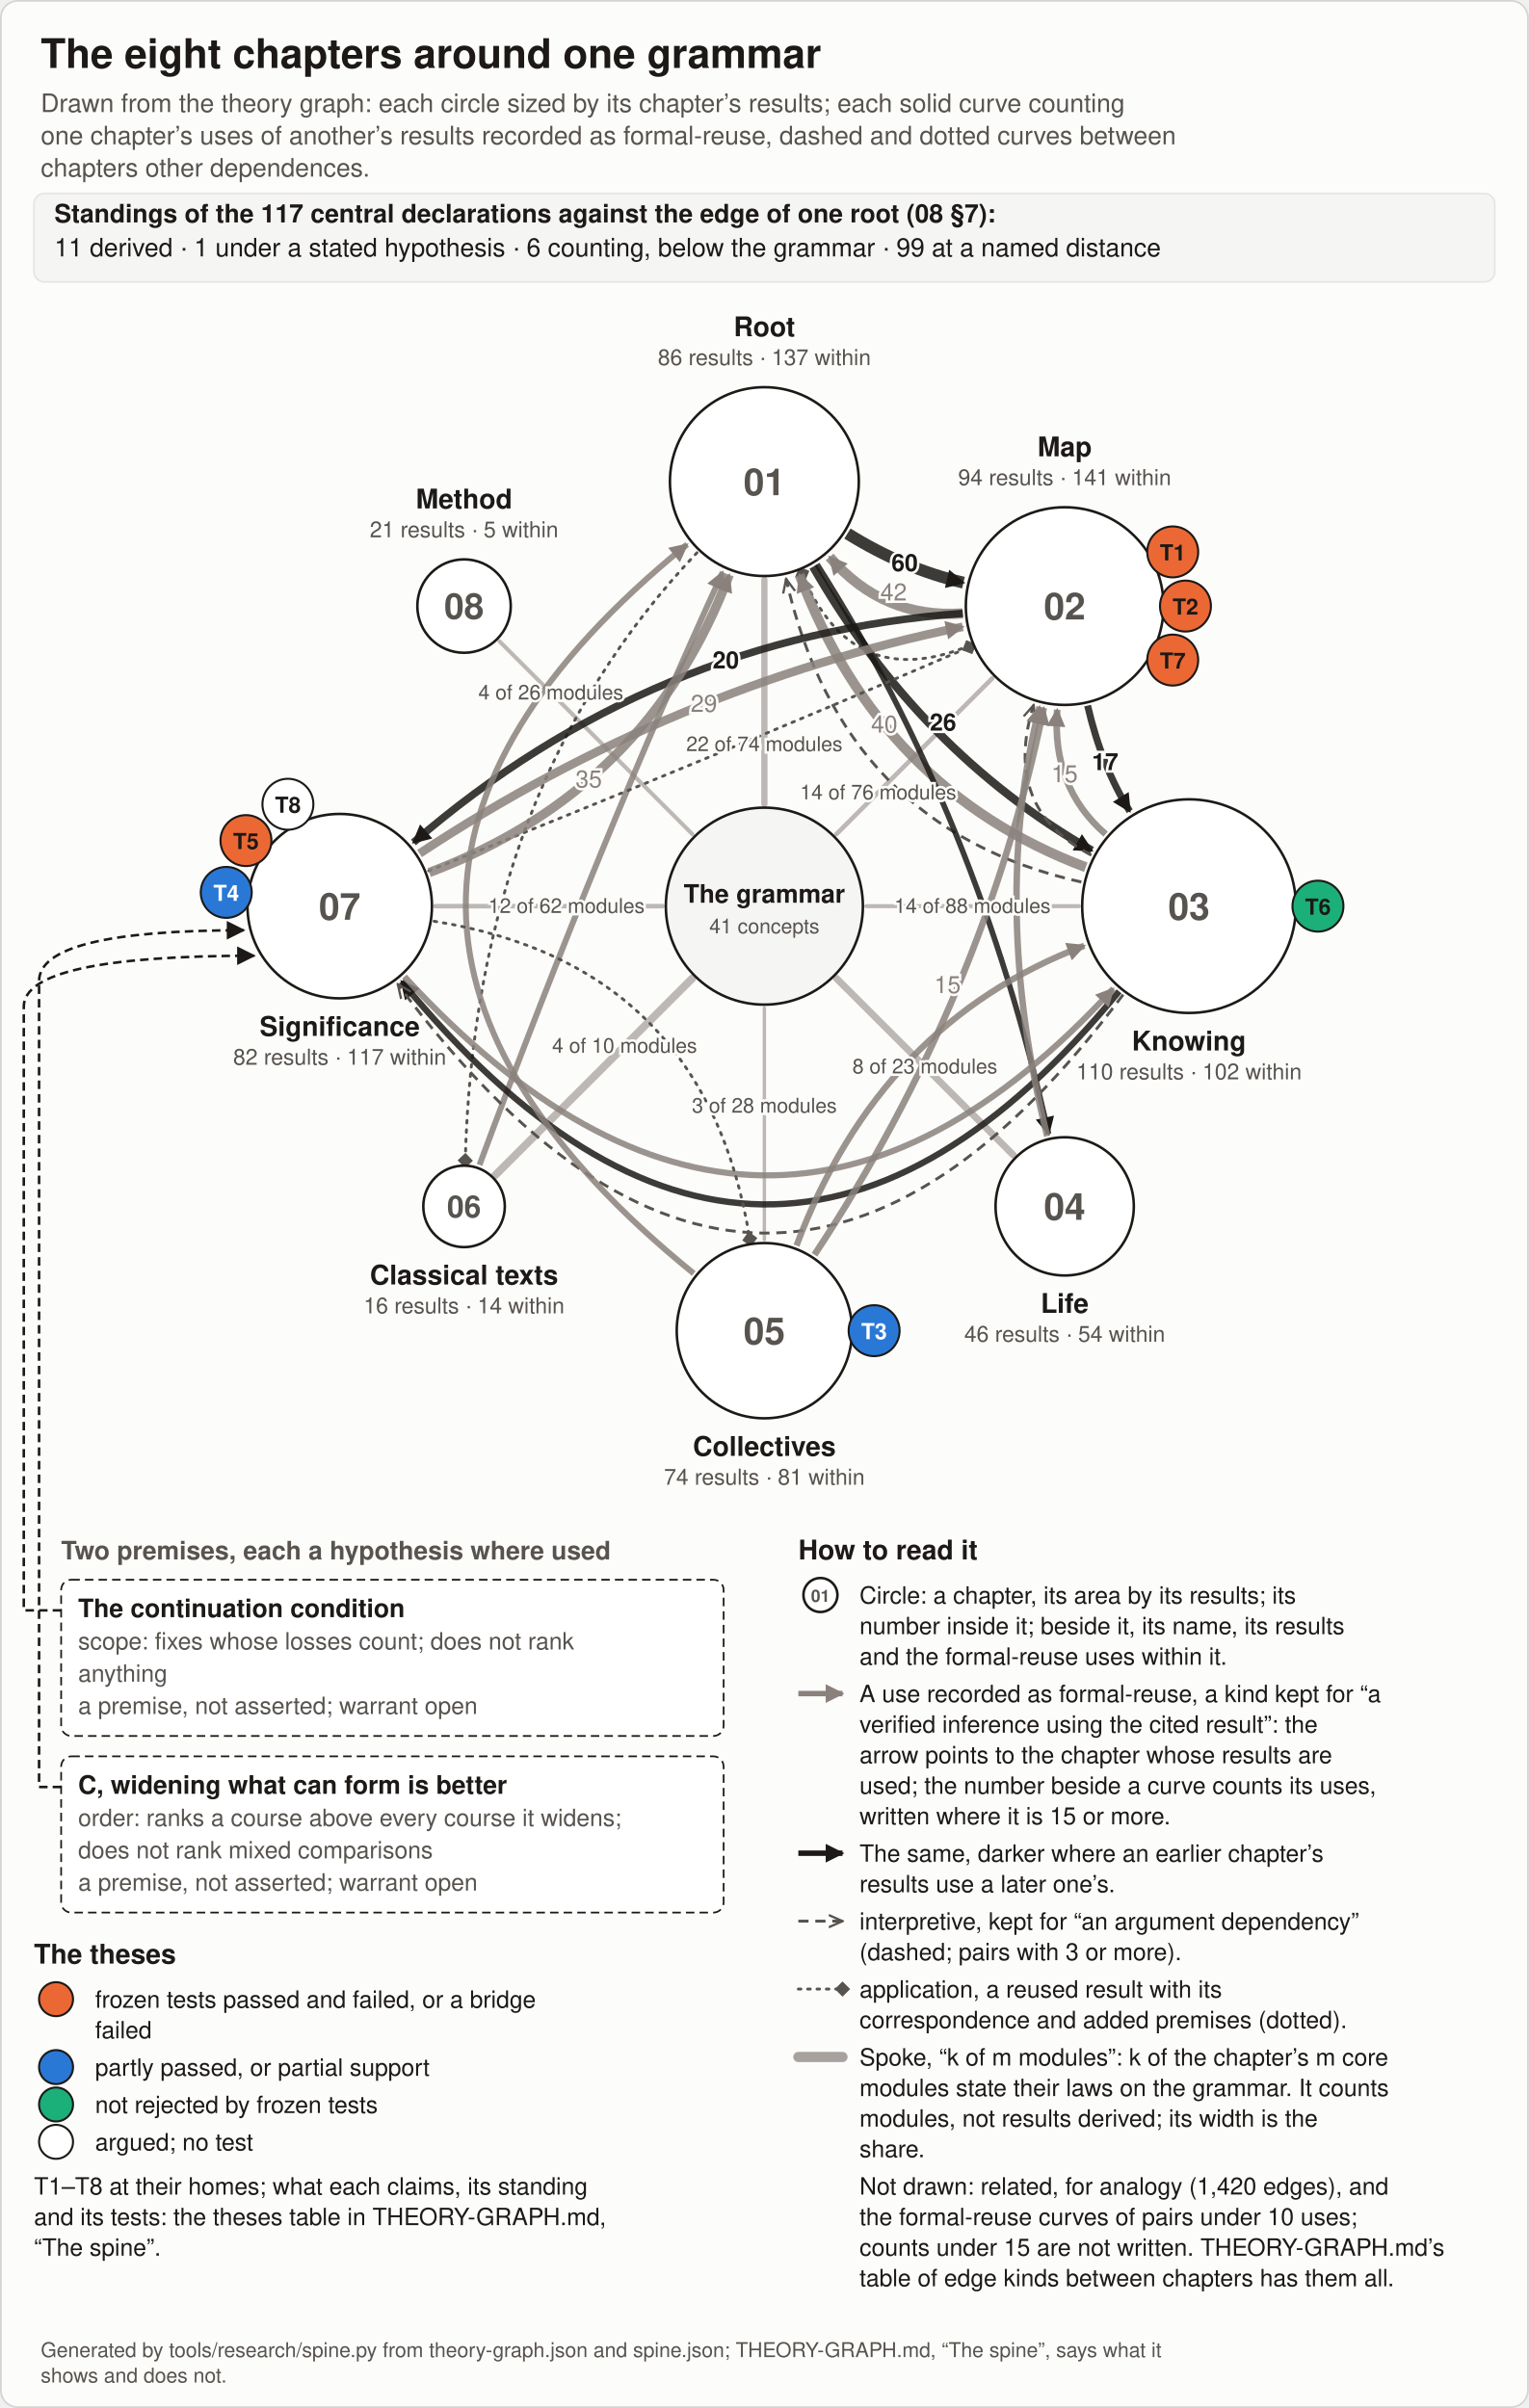
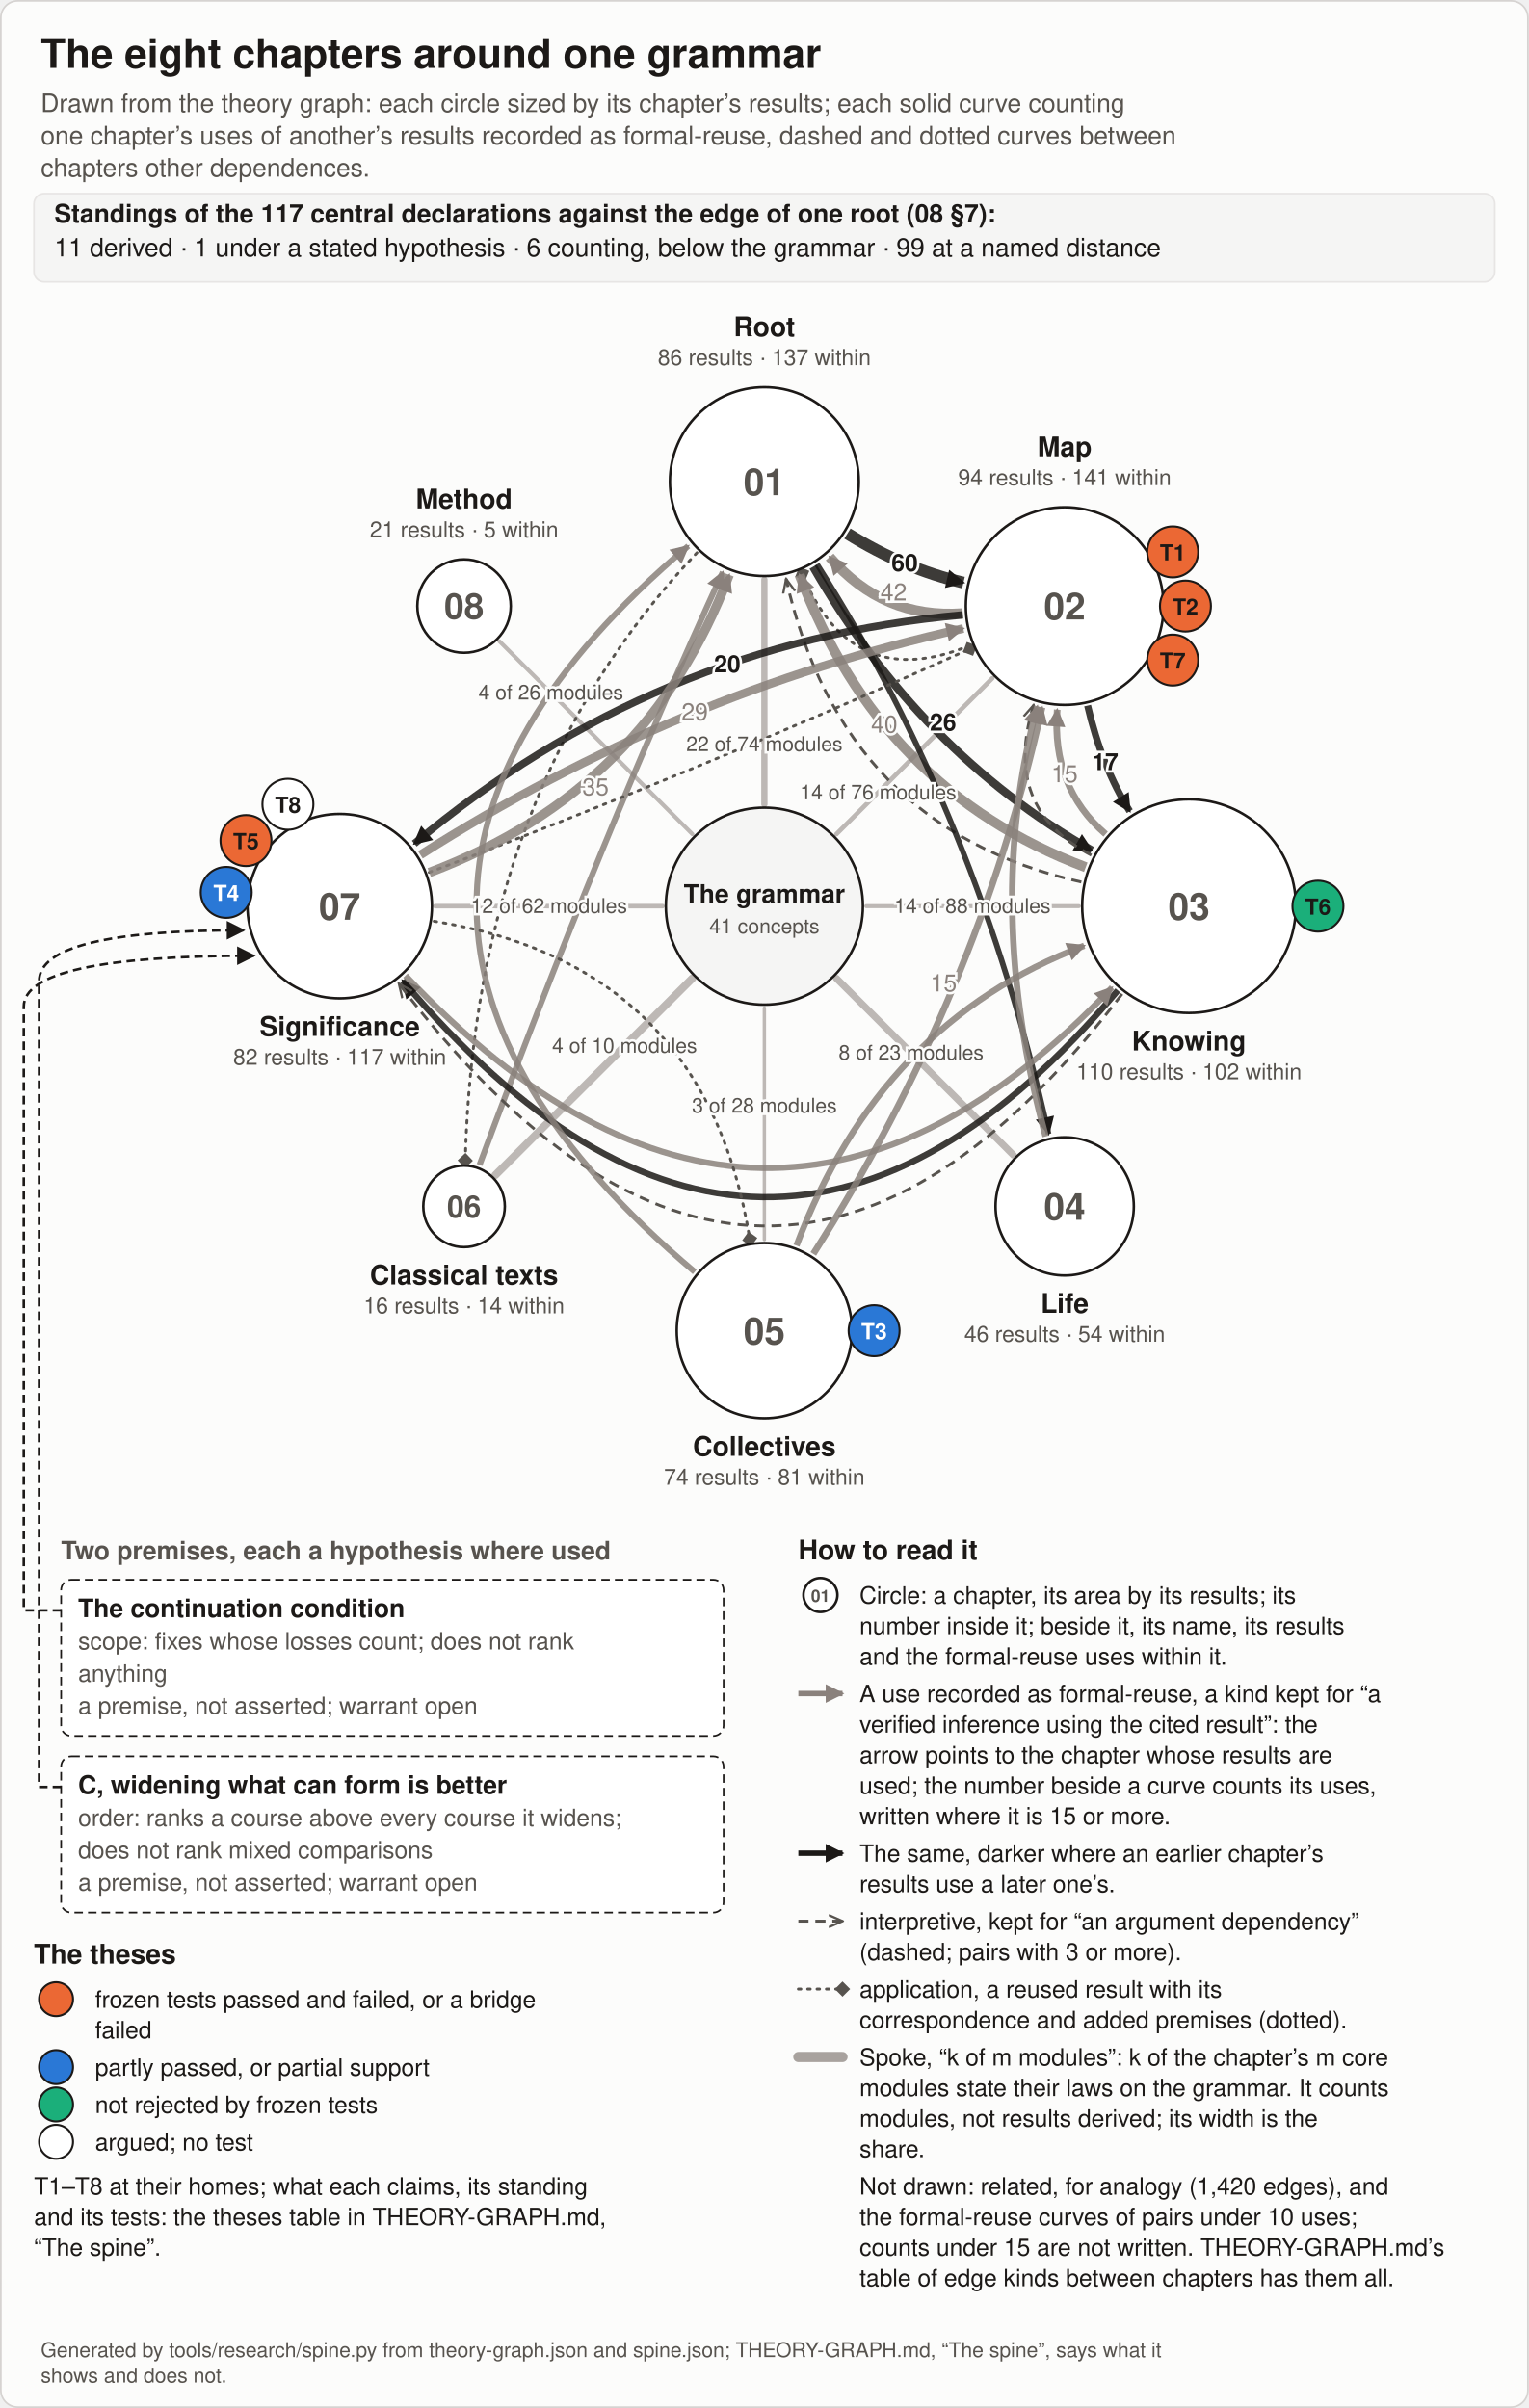
<svg xmlns="http://www.w3.org/2000/svg" viewBox="0 0 900 1418" width="900" height="1418" role="img" aria-labelledby="spine-title spine-desc" font-family="Helvetica, Arial, sans-serif">
  <defs>
    <marker id="fwd" viewBox="0 0 10 10" refX="9" refY="5" markerWidth="11" markerHeight="11" markerUnits="userSpaceOnUse" orient="auto">
      <path d="M0,0 L10,5 L0,10 z" fill="#8a817c" />
    </marker>
    <marker id="back" viewBox="0 0 10 10" refX="9" refY="5" markerWidth="11" markerHeight="11" markerUnits="userSpaceOnUse" orient="auto">
      <path d="M0,0 L10,5 L0,10 z" fill="#1c1917" />
    </marker>
    <marker id="thin" viewBox="0 0 10 10" refX="9" refY="5" markerWidth="9" markerHeight="9" markerUnits="userSpaceOnUse" orient="auto">
      <path d="M0,1 L9,5 L0,9" fill="none" stroke="#57534e" stroke-width="1.5" />
    </marker>
    <marker id="diamond" viewBox="0 0 10 10" refX="5" refY="5" markerWidth="9" markerHeight="9" markerUnits="userSpaceOnUse" orient="auto">
      <path d="M5,0 L10,5 L5,10 L0,5 z" fill="#57534e" />
    </marker>
  </defs>
  <rect x="0.5" y="0.5" width="899" height="1417" rx="10" fill="#fcfcfb" stroke="#d6d3d1" />
  <text x="24" y="40" font-size="24" font-weight="bold" text-anchor="start" fill="#1c1917">The eight chapters around one grammar</text>
  <text x="24" y="66" font-size="15" text-anchor="start" fill="#57534e">Drawn from the theory graph: each circle sized by its chapter’s results; each solid curve counting</text>
  <text x="24" y="85" font-size="15" text-anchor="start" fill="#57534e">one chapter’s uses of another’s results recorded as formal-reuse, dashed and dotted curves between</text>
  <text x="24" y="104" font-size="15" text-anchor="start" fill="#57534e">chapters other dependences.</text>
  <rect x="20" y="114" width="860" height="52" rx="6" fill="#f5f5f4" stroke="#e7e5e4" />
  <text x="32" y="131" font-size="15" font-weight="bold" text-anchor="start" fill="#1c1917">Standings of the 117 central declarations against the edge of one root (08 §7):</text>
  <text x="32" y="151" font-size="15" text-anchor="start" fill="#1c1917">11 derived · 1 under a stated hypothesis · 6 counting, below the grammar · 99 at a named distance</text>
  <line x1="450" y1="341.3" x2="450" y2="473.6" stroke="#a8a29e" stroke-opacity="0.75" stroke-width="3.7" stroke-linecap="round" />
  <line x1="584.2" y1="399.4" x2="492.4" y2="491.2" stroke="#a8a29e" stroke-opacity="0.75" stroke-width="2.7" stroke-linecap="round" />
  <line x1="635.1" y1="533.6" x2="510" y2="533.6" stroke="#a8a29e" stroke-opacity="0.75" stroke-width="2.4" stroke-linecap="round" />
  <line x1="596.6" y1="680.2" x2="492.4" y2="576.1" stroke="#a8a29e" stroke-opacity="0.75" stroke-width="4.1" stroke-linecap="round" />
  <line x1="450" y1="730" x2="450" y2="593.6" stroke="#a8a29e" stroke-opacity="0.75" stroke-width="2" stroke-linecap="round" />
  <line x1="291.6" y1="692" x2="407.6" y2="576.1" stroke="#a8a29e" stroke-opacity="0.75" stroke-width="4.6" stroke-linecap="round" />
  <line x1="256.3" y1="533.6" x2="390" y2="533.6" stroke="#a8a29e" stroke-opacity="0.75" stroke-width="2.7" stroke-linecap="round" />
  <line x1="294.1" y1="377.7" x2="407.6" y2="491.2" stroke="#a8a29e" stroke-opacity="0.75" stroke-width="2.4" stroke-linecap="round" />
  <circle cx="450" cy="533.6" r="58" fill="#f5f5f4" stroke="#1c1917" stroke-width="1.5" />
  <text x="450" y="531.6" font-size="15" font-weight="bold" text-anchor="middle" fill="#1c1917">The grammar</text>
  <text x="450" y="549.6" font-size="12" text-anchor="middle" fill="#57534e">41 concepts</text>
  <path d="M498.9,314.2 Q532.3,335 567.2,343.1" fill="none" stroke="#1c1917" stroke-opacity="0.85" stroke-width="7" marker-end="url(#back)" />
  <path d="M566.8,361.2 Q520,364.6 488.4,328" fill="none" stroke="#8a817c" stroke-opacity="0.85" stroke-width="6" marker-end="url(#fwd)" />
  <path d="M571.2,380 Q501.7,408.9 472.3,337.9" fill="none" stroke="#57534e" stroke-width="1.7" stroke-dasharray="1.5 4" stroke-linecap="round" marker-end="url(#diamond)" />
  <path d="M478.7,333.7 Q541.1,442.6 642.8,500.9" fill="none" stroke="#1c1917" stroke-opacity="0.85" stroke-width="4.9" marker-end="url(#back)" />
  <path d="M639.2,510.7 Q518.4,465.2 470.7,338.5" fill="none" stroke="#8a817c" stroke-opacity="0.85" stroke-width="5.9" marker-end="url(#fwd)" />
  <path d="M636.6,519.4 Q495.8,487.8 462.8,340.9" fill="none" stroke="#57534e" stroke-width="1.7" stroke-dasharray="6 4" marker-end="url(#thin)" />
  <path d="M481,332.3 Q576,481.5 617.3,667.8" fill="none" stroke="#1c1917" stroke-opacity="0.85" stroke-width="3.3" marker-end="url(#back)" />
  <path d="M410.3,325.5 Q279.7,463.1 273.9,683.4" fill="none" stroke="#57534e" stroke-width="1.7" stroke-dasharray="1.5 4" stroke-linecap="round" marker-end="url(#diamond)" />
  <path d="M282.3,686 Q353.6,493.7 425.5,336.9" fill="none" stroke="#8a817c" stroke-opacity="0.85" stroke-width="3.5" marker-end="url(#fwd)" />
  <path d="M640.3,415.5 Q648.6,451.4 665.1,477.7" fill="none" stroke="#1c1917" stroke-opacity="0.85" stroke-width="4.1" marker-end="url(#back)" />
  <path d="M650.9,491.2 Q619,463.6 622.4,417.9" fill="none" stroke="#8a817c" stroke-opacity="0.85" stroke-width="3.9" marker-end="url(#fwd)" />
  <path d="M642.5,503.6 Q589.5,475.9 608.5,415.2" fill="none" stroke="#57534e" stroke-width="1.7" stroke-dasharray="6 4" marker-end="url(#thin)" />
-   <path d="M566.8,361.2 Q384.1,374.4 243.4,496.1" fill="none" stroke="#1c1917" stroke-opacity="0.85" stroke-width="4.4" marker-end="url(#back)" />
-   <path d="M247,502.6 Q396.3,404 566.8,369.1" fill="none" stroke="#8a817c" stroke-opacity="0.85" stroke-width="5.1" marker-end="url(#fwd)" />
-   <path d="M252.4,512.8 Q414.7,448.3 570.6,381.1" fill="none" stroke="#57534e" stroke-width="1.7" stroke-dasharray="1.5 4" stroke-linecap="round" marker-end="url(#diamond)" />
-   <path d="M658.8,583.8 Q450,837.6 236.4,577.9" fill="none" stroke="#1c1917" stroke-opacity="0.85" stroke-width="3.7" marker-end="url(#back)" />
-   <path d="M661.2,585.7 Q450,869.6 234.2,579.6" fill="none" stroke="#57534e" stroke-width="1.7" stroke-dasharray="6 4" marker-end="url(#thin)" />
-   <path d="M238.1,575.1 Q450,805.6 655.4,582.2" fill="none" stroke="#8a817c" stroke-opacity="0.85" stroke-width="3.6" marker-end="url(#fwd)" />
-   <path d="M616.5,669 Q582.8,533.6 612,416.2" fill="none" stroke="#8a817c" stroke-opacity="0.85" stroke-width="3.8" marker-end="url(#fwd)" />
-   <path d="M408.4,749.9 Q142,533.6 404.5,320.6" fill="none" stroke="#8a817c" stroke-opacity="0.85" stroke-width="3.5" marker-end="url(#fwd)" />
-   <path d="M479.5,738.9 Q579.6,587.3 614.5,416.8" fill="none" stroke="#8a817c" stroke-opacity="0.85" stroke-width="3.9" marker-end="url(#fwd)" />
+   <path d="M566.8,362.1 Q385.6,378.1 243.9,496.8" fill="none" stroke="#1c1917" stroke-opacity="0.85" stroke-width="4.4" marker-end="url(#back)" />
+   <path d="M247.5,503.4 Q397.8,407.7 567.1,370.1" fill="none" stroke="#8a817c" stroke-opacity="0.85" stroke-width="5.1" marker-end="url(#fwd)" />
+   <path d="M252.7,513.7 Q416.2,452 571,382.1" fill="none" stroke="#57534e" stroke-width="1.7" stroke-dasharray="1.5 4" stroke-linecap="round" marker-end="url(#diamond)" />
+   <path d="M658.1,583.2 Q450,829.6 237,577.4" fill="none" stroke="#1c1917" stroke-opacity="0.85" stroke-width="3.7" marker-end="url(#back)" />
+   <path d="M660.6,585.3 Q450,861.6 234.8,579.2" fill="none" stroke="#57534e" stroke-width="1.7" stroke-dasharray="6 4" marker-end="url(#thin)" />
+   <path d="M238.7,574.5 Q450,797.6 654.7,581.5" fill="none" stroke="#8a817c" stroke-opacity="0.85" stroke-width="3.6" marker-end="url(#fwd)" />
+   <path d="M615.6,669.2 Q578.8,533.6 610.7,415.9" fill="none" stroke="#8a817c" stroke-opacity="0.85" stroke-width="3.8" marker-end="url(#fwd)" />
+   <path d="M409,749 Q154,533.6 405.2,321.5" fill="none" stroke="#8a817c" stroke-opacity="0.85" stroke-width="3.5" marker-end="url(#fwd)" />
+   <path d="M478.8,738.4 Q576,585.8 613.5,416.6" fill="none" stroke="#8a817c" stroke-opacity="0.85" stroke-width="3.9" marker-end="url(#fwd)" />
  <path d="M468.9,733.5 Q518.4,602.1 638.3,556.9" fill="none" stroke="#8a817c" stroke-opacity="0.85" stroke-width="3.7" marker-end="url(#fwd)" />
  <path d="M252.7,513.8 Q381.6,465.2 429.3,338.5" fill="none" stroke="#8a817c" stroke-opacity="0.85" stroke-width="5.5" marker-end="url(#fwd)" />
  <path d="M255.6,542.5 Q415.5,568.1 441.4,729.7" fill="none" stroke="#57534e" stroke-width="1.7" stroke-dasharray="1.5 4" stroke-linecap="round" marker-end="url(#diamond)" />
  <circle cx="450" cy="283.6" r="55.6" fill="#ffffff" stroke="#1c1917" stroke-width="1.5" />
  <text x="450" y="291.6" font-size="22" font-weight="bold" text-anchor="middle" fill="#57534e">01</text>
  <text x="450" y="198" font-size="16" font-weight="bold" text-anchor="middle" fill="#1c1917" stroke="#fcfcfb" stroke-width="3" paint-order="stroke">Root</text>
  <text x="450" y="215" font-size="13" text-anchor="middle" fill="#57534e" stroke="#fcfcfb" stroke-width="3" paint-order="stroke">86 results · 137 within</text>
  <circle cx="626.8" cy="356.9" r="58.2" fill="#ffffff" stroke="#1c1917" stroke-width="1.5" />
  <text x="626.8" y="364.8" font-size="22" font-weight="bold" text-anchor="middle" fill="#57534e">02</text>
  <text x="626.8" y="268.7" font-size="16" font-weight="bold" text-anchor="middle" fill="#1c1917" stroke="#fcfcfb" stroke-width="3" paint-order="stroke">Map</text>
  <text x="626.8" y="285.7" font-size="13" text-anchor="middle" fill="#57534e" stroke="#fcfcfb" stroke-width="3" paint-order="stroke">94 results · 141 within</text>
  <circle cx="700" cy="533.6" r="62.9" fill="#ffffff" stroke="#1c1917" stroke-width="1.5" />
  <text x="700" y="541.6" font-size="22" font-weight="bold" text-anchor="middle" fill="#57534e">03</text>
  <text x="700" y="618.6" font-size="16" font-weight="bold" text-anchor="middle" fill="#1c1917" stroke="#fcfcfb" stroke-width="3" paint-order="stroke">Knowing</text>
  <text x="700" y="635.6" font-size="13" text-anchor="middle" fill="#57534e" stroke="#fcfcfb" stroke-width="3" paint-order="stroke">110 results · 102 within</text>
  <circle cx="626.8" cy="710.4" r="40.7" fill="#ffffff" stroke="#1c1917" stroke-width="1.5" />
  <text x="626.8" y="718.3" font-size="22" font-weight="bold" text-anchor="middle" fill="#57534e">04</text>
  <text x="626.8" y="773.1" font-size="16" font-weight="bold" text-anchor="middle" fill="#1c1917" stroke="#fcfcfb" stroke-width="3" paint-order="stroke">Life</text>
  <text x="626.8" y="790.1" font-size="13" text-anchor="middle" fill="#57534e" stroke="#fcfcfb" stroke-width="3" paint-order="stroke">46 results · 54 within</text>
  <circle cx="450" cy="783.6" r="51.6" fill="#ffffff" stroke="#1c1917" stroke-width="1.5" />
  <text x="450" y="791.6" font-size="22" font-weight="bold" text-anchor="middle" fill="#57534e">05</text>
  <text x="450" y="857.3" font-size="16" font-weight="bold" text-anchor="middle" fill="#1c1917" stroke="#fcfcfb" stroke-width="3" paint-order="stroke">Collectives</text>
  <text x="450" y="874.3" font-size="13" text-anchor="middle" fill="#57534e" stroke="#fcfcfb" stroke-width="3" paint-order="stroke">74 results · 81 within</text>
  <circle cx="273.2" cy="710.4" r="24" fill="#ffffff" stroke="#1c1917" stroke-width="1.5" />
  <text x="273.2" y="716.9" font-size="18" font-weight="bold" text-anchor="middle" fill="#57534e">06</text>
  <text x="273.2" y="756.4" font-size="16" font-weight="bold" text-anchor="middle" fill="#1c1917" stroke="#fcfcfb" stroke-width="3" paint-order="stroke">Classical texts</text>
  <text x="273.2" y="773.4" font-size="13" text-anchor="middle" fill="#57534e" stroke="#fcfcfb" stroke-width="3" paint-order="stroke">16 results · 14 within</text>
  <circle cx="200" cy="533.6" r="54.3" fill="#ffffff" stroke="#1c1917" stroke-width="1.5" />
  <text x="200" y="541.6" font-size="22" font-weight="bold" text-anchor="middle" fill="#57534e">07</text>
  <text x="200" y="610" font-size="16" font-weight="bold" text-anchor="middle" fill="#1c1917" stroke="#fcfcfb" stroke-width="3" paint-order="stroke">Significance</text>
  <text x="200" y="627" font-size="13" text-anchor="middle" fill="#57534e" stroke="#fcfcfb" stroke-width="3" paint-order="stroke">82 results · 117 within</text>
  <circle cx="273.2" cy="356.9" r="27.5" fill="#ffffff" stroke="#1c1917" stroke-width="1.5" />
  <text x="273.2" y="364.4" font-size="21" font-weight="bold" text-anchor="middle" fill="#57534e">08</text>
  <text x="273.2" y="299.4" font-size="16" font-weight="bold" text-anchor="middle" fill="#1c1917" stroke="#fcfcfb" stroke-width="3" paint-order="stroke">Method</text>
  <text x="273.2" y="316.4" font-size="13" text-anchor="middle" fill="#57534e" stroke="#fcfcfb" stroke-width="3" paint-order="stroke">21 results · 5 within</text>
  <circle cx="690.4" cy="325" r="15" fill="#eb6834" stroke="#1c1917" stroke-width="1.2" />
  <text x="690.4" y="330" font-size="13" font-weight="bold" text-anchor="middle" fill="#1c1917">T1</text>
  <circle cx="697.9" cy="356.9" r="15" fill="#eb6834" stroke="#1c1917" stroke-width="1.2" />
  <text x="697.9" y="361.9" font-size="13" font-weight="bold" text-anchor="middle" fill="#1c1917">T2</text>
  <circle cx="690.4" cy="388.7" r="15" fill="#eb6834" stroke="#1c1917" stroke-width="1.2" />
  <text x="690.4" y="393.7" font-size="13" font-weight="bold" text-anchor="middle" fill="#1c1917">T7</text>
  <circle cx="514.6" cy="783.6" r="15" fill="#2a78d6" stroke="#1c1917" stroke-width="1.2" />
  <text x="514.6" y="788.6" font-size="13" font-weight="bold" text-anchor="middle" fill="#ffffff">T3</text>
  <circle cx="133.2" cy="525.5" r="15" fill="#2a78d6" stroke="#1c1917" stroke-width="1.2" />
  <text x="133.2" y="530.5" font-size="13" font-weight="bold" text-anchor="middle" fill="#ffffff">T4</text>
  <circle cx="144.8" cy="495" r="15" fill="#eb6834" stroke="#1c1917" stroke-width="1.2" />
  <text x="144.8" y="500" font-size="13" font-weight="bold" text-anchor="middle" fill="#1c1917">T5</text>
  <circle cx="169.5" cy="473.6" r="15" fill="#ffffff" stroke="#1c1917" stroke-width="1.2" />
  <text x="169.5" y="478.6" font-size="13" font-weight="bold" text-anchor="middle" fill="#1c1917">T8</text>
  <circle cx="775.9" cy="533.6" r="15" fill="#1baf7a" stroke="#1c1917" stroke-width="1.2" />
  <text x="775.9" y="538.6" font-size="13" font-weight="bold" text-anchor="middle" fill="#1c1917">T6</text>
  <text x="450" y="442.3" font-size="12" text-anchor="middle" fill="#57534e" stroke="#fcfcfb" stroke-width="3" paint-order="stroke">22 of 74 modules</text>
  <text x="517" y="470.7" font-size="12" text-anchor="middle" fill="#57534e" stroke="#fcfcfb" stroke-width="3" paint-order="stroke">14 of 76 modules</text>
  <text x="572.5" y="537.6" font-size="12" text-anchor="middle" fill="#57534e" stroke="#fcfcfb" stroke-width="3" paint-order="stroke">14 of 88 modules</text>
-   <text x="544.5" y="632.1" font-size="12" text-anchor="middle" fill="#57534e" stroke="#fcfcfb" stroke-width="3" paint-order="stroke">8 of 23 modules</text>
+   <text x="536.4" y="624" font-size="12" text-anchor="middle" fill="#57534e" stroke="#fcfcfb" stroke-width="3" paint-order="stroke">8 of 23 modules</text>
  <text x="450" y="655.2" font-size="12" text-anchor="middle" fill="#57534e" stroke="#fcfcfb" stroke-width="3" paint-order="stroke">3 of 28 modules</text>
  <text x="367.7" y="619.9" font-size="12" text-anchor="middle" fill="#57534e" stroke="#fcfcfb" stroke-width="3" paint-order="stroke">4 of 10 modules</text>
-   <text x="333.5" y="537.6" font-size="12" text-anchor="middle" fill="#57534e" stroke="#fcfcfb" stroke-width="3" paint-order="stroke">12 of 62 modules</text>
+   <text x="323.2" y="537.6" font-size="12" text-anchor="middle" fill="#57534e" stroke="#fcfcfb" stroke-width="3" paint-order="stroke">12 of 62 modules</text>
  <text x="324.3" y="411.9" font-size="12" text-anchor="middle" fill="#57534e" stroke="#fcfcfb" stroke-width="3" paint-order="stroke">4 of 26 modules</text>
  <text x="532.6" y="336.3" font-size="14" font-weight="bold" text-anchor="middle" fill="#1c1917" stroke="#fcfcfb" stroke-width="3" paint-order="stroke">60</text>
  <text x="526.1" y="353.6" font-size="14" text-anchor="middle" fill="#8a817c" stroke="#fcfcfb" stroke-width="3" paint-order="stroke">42</text>
  <text x="520.6" y="431.4" font-size="14" text-anchor="middle" fill="#8a817c" stroke="#fcfcfb" stroke-width="3" paint-order="stroke">40</text>
-   <text x="346.6" y="463.7" font-size="14" text-anchor="middle" fill="#8a817c" stroke="#fcfcfb" stroke-width="3" paint-order="stroke">35</text>
-   <text x="414.4" y="419.2" font-size="14" text-anchor="middle" fill="#8a817c" stroke="#fcfcfb" stroke-width="3" paint-order="stroke">29</text>
+   <text x="350.6" y="468.3" font-size="14" text-anchor="middle" fill="#8a817c" stroke="#fcfcfb" stroke-width="3" paint-order="stroke">35</text>
+   <text x="409" y="424.1" font-size="14" text-anchor="middle" fill="#8a817c" stroke="#fcfcfb" stroke-width="3" paint-order="stroke">29</text>
  <text x="555.2" y="430.2" font-size="14" font-weight="bold" text-anchor="middle" fill="#1c1917" stroke="#fcfcfb" stroke-width="3" paint-order="stroke">26</text>
-   <text x="427.3" y="393.6" font-size="14" font-weight="bold" text-anchor="middle" fill="#1c1917" stroke="#fcfcfb" stroke-width="3" paint-order="stroke">20</text>
+   <text x="428.2" y="395.9" font-size="14" font-weight="bold" text-anchor="middle" fill="#1c1917" stroke="#fcfcfb" stroke-width="3" paint-order="stroke">20</text>
  <text x="650.6" y="453.5" font-size="14" font-weight="bold" text-anchor="middle" fill="#1c1917" stroke="#fcfcfb" stroke-width="3" paint-order="stroke">17</text>
  <text x="626.7" y="460.6" font-size="14" text-anchor="middle" fill="#8a817c" stroke="#fcfcfb" stroke-width="3" paint-order="stroke">15</text>
-   <text x="557.8" y="584.8" font-size="14" text-anchor="middle" fill="#8a817c" stroke="#fcfcfb" stroke-width="3" paint-order="stroke">15</text>
+   <text x="555.5" y="583.8" font-size="14" text-anchor="middle" fill="#8a817c" stroke="#fcfcfb" stroke-width="3" paint-order="stroke">15</text>
  <text x="36" y="918.3" font-size="15" font-weight="bold" text-anchor="start" fill="#57534e">Two premises, each a hypothesis where used</text>
  <rect x="36" y="930.256" width="390" height="92" rx="6" fill="#ffffff" stroke="#1c1917" stroke-dasharray="5 3" />
  <text x="46" y="952.3" font-size="15" font-weight="bold" text-anchor="start" fill="#1c1917">The continuation condition</text>
  <text x="46" y="971.3" font-size="14" text-anchor="start" fill="#57534e">scope: fixes whose losses count; does not rank</text>
  <text x="46" y="990.3" font-size="14" text-anchor="start" fill="#57534e">anything</text>
  <text x="46" y="1009.3" font-size="14" text-anchor="start" fill="#57534e">a premise, not asserted; warrant open</text>
  <path d="M36,948.3 L14,948.3 L14,592.8 Q14,562.8 149.5,562.8" fill="none" stroke="#1c1917" stroke-width="1.5" stroke-dasharray="5 3" marker-end="url(#back)" />
  <rect x="36" y="1034.256" width="390" height="92" rx="6" fill="#ffffff" stroke="#1c1917" stroke-dasharray="5 3" />
  <text x="46" y="1056.3" font-size="15" font-weight="bold" text-anchor="start" fill="#1c1917">C, widening what can form is better</text>
  <text x="46" y="1075.3" font-size="14" text-anchor="start" fill="#57534e">order: ranks a course above every course it widens;</text>
  <text x="46" y="1094.3" font-size="14" text-anchor="start" fill="#57534e">does not rank mixed comparisons</text>
  <text x="46" y="1113.3" font-size="14" text-anchor="start" fill="#57534e">a premise, not asserted; warrant open</text>
  <path d="M36,1052.3 L23,1052.3 L23,577.8 Q23,547.8 143.4,547.8" fill="none" stroke="#1c1917" stroke-width="1.5" stroke-dasharray="5 3" marker-end="url(#back)" />
  <text x="20" y="1156.3" font-size="16" font-weight="bold" text-anchor="start" fill="#1c1917">The theses</text>
  <circle cx="33" cy="1177.256" r="10" fill="#eb6834" stroke="#1c1917" stroke-width="1.2" />
  <text x="56" y="1182.3" font-size="14" text-anchor="start" fill="#1c1917">frozen tests passed and failed, or a bridge</text>
  <text x="56" y="1200.3" font-size="14" text-anchor="start" fill="#1c1917">failed</text>
  <circle cx="33" cy="1217.256" r="10" fill="#2a78d6" stroke="#1c1917" stroke-width="1.2" />
  <text x="56" y="1222.3" font-size="14" text-anchor="start" fill="#1c1917">partly passed, or partial support</text>
  <circle cx="33" cy="1239.256" r="10" fill="#1baf7a" stroke="#1c1917" stroke-width="1.2" />
  <text x="56" y="1244.3" font-size="14" text-anchor="start" fill="#1c1917">not rejected by frozen tests</text>
  <circle cx="33" cy="1261.256" r="10" fill="#ffffff" stroke="#1c1917" stroke-width="1.2" />
  <text x="56" y="1266.3" font-size="14" text-anchor="start" fill="#1c1917">argued; no test</text>
  <text x="20" y="1292.3" font-size="14" text-anchor="start" fill="#1c1917">T1–T8 at their homes; what each claims, its standing</text>
  <text x="20" y="1310.3" font-size="14" text-anchor="start" fill="#1c1917">and its tests: the theses table in THEORY-GRAPH.md,</text>
  <text x="20" y="1328.3" font-size="14" text-anchor="start" fill="#1c1917">“The spine”.</text>
  <text x="470" y="918.3" font-size="16" font-weight="bold" text-anchor="start" fill="#1c1917">How to read it</text>
  <circle cx="483" cy="939.256" r="10" fill="#ffffff" stroke="#1c1917" stroke-width="1.5" />
  <text x="483" y="943.3" font-size="10" font-weight="bold" text-anchor="middle" fill="#57534e">01</text>
  <text x="506" y="944.3" font-size="14" text-anchor="start" fill="#1c1917">Circle: a chapter, its area by its results; its</text>
  <text x="506" y="962.3" font-size="14" text-anchor="start" fill="#1c1917">number inside it; beside it, its name, its results</text>
  <text x="506" y="980.3" font-size="14" text-anchor="start" fill="#1c1917">and the formal-reuse uses within it.</text>
  <line x1="470" y1="997.3" x2="496" y2="997.3" stroke="#8a817c" stroke-width="3.2" marker-end="url(#fwd)" />
  <text x="506" y="1002.3" font-size="14" text-anchor="start" fill="#1c1917">A use recorded as formal-reuse, a kind kept for “a</text>
  <text x="506" y="1020.3" font-size="14" text-anchor="start" fill="#1c1917">verified inference using the cited result”: the</text>
  <text x="506" y="1038.3" font-size="14" text-anchor="start" fill="#1c1917">arrow points to the chapter whose results are</text>
  <text x="506" y="1056.3" font-size="14" text-anchor="start" fill="#1c1917">used; the number beside a curve counts its uses,</text>
  <text x="506" y="1074.3" font-size="14" text-anchor="start" fill="#1c1917">written where it is 15 or more.</text>
  <line x1="470" y1="1091.3" x2="496" y2="1091.3" stroke="#1c1917" stroke-width="3.2" marker-end="url(#back)" />
  <text x="506" y="1096.3" font-size="14" text-anchor="start" fill="#1c1917">The same, darker where an earlier chapter’s</text>
  <text x="506" y="1114.3" font-size="14" text-anchor="start" fill="#1c1917">results use a later one’s.</text>
  <line x1="470" y1="1131.3" x2="496" y2="1131.3" stroke="#57534e" stroke-width="1.7" stroke-dasharray="6 4" marker-end="url(#thin)" />
  <text x="506" y="1136.3" font-size="14" text-anchor="start" fill="#1c1917">interpretive, kept for “an argument dependency”</text>
  <text x="506" y="1154.3" font-size="14" text-anchor="start" fill="#1c1917">(dashed; pairs with 3 or more).</text>
  <line x1="470" y1="1171.3" x2="496" y2="1171.3" stroke="#57534e" stroke-width="1.7" stroke-dasharray="1.5 4" stroke-linecap="round" marker-end="url(#diamond)" />
  <text x="506" y="1176.3" font-size="14" text-anchor="start" fill="#1c1917">application, a reused result with its</text>
  <text x="506" y="1194.3" font-size="14" text-anchor="start" fill="#1c1917">correspondence and added premises (dotted).</text>
  <line x1="470" y1="1211.3" x2="496" y2="1211.3" stroke="#a8a29e" stroke-width="6" stroke-linecap="round" />
  <text x="506" y="1216.3" font-size="14" text-anchor="start" fill="#1c1917">Spoke, “k of m modules”: k of the chapter’s m core</text>
  <text x="506" y="1234.3" font-size="14" text-anchor="start" fill="#1c1917">modules state their laws on the grammar. It counts</text>
  <text x="506" y="1252.3" font-size="14" text-anchor="start" fill="#1c1917">modules, not results derived; its width is the</text>
  <text x="506" y="1270.3" font-size="14" text-anchor="start" fill="#1c1917">share.</text>
  <text x="506" y="1292.3" font-size="14" text-anchor="start" fill="#1c1917">Not drawn: related, for analogy (1,420 edges), and</text>
  <text x="506" y="1310.3" font-size="14" text-anchor="start" fill="#1c1917">the formal-reuse curves of pairs under 10 uses;</text>
  <text x="506" y="1328.3" font-size="14" text-anchor="start" fill="#1c1917">counts under 15 are not written. THEORY-GRAPH.md’s</text>
  <text x="506" y="1346.3" font-size="14" text-anchor="start" fill="#1c1917">table of edge kinds between chapters has them all.</text>
  <text x="24" y="1388" font-size="12" text-anchor="start" fill="#57534e">Generated by tools/research/spine.py from theory-graph.json and spine.json; THEORY-GRAPH.md, “The spine”, says what it</text>
  <text x="24" y="1403" font-size="12" text-anchor="start" fill="#57534e">shows and does not.</text>
</svg>
